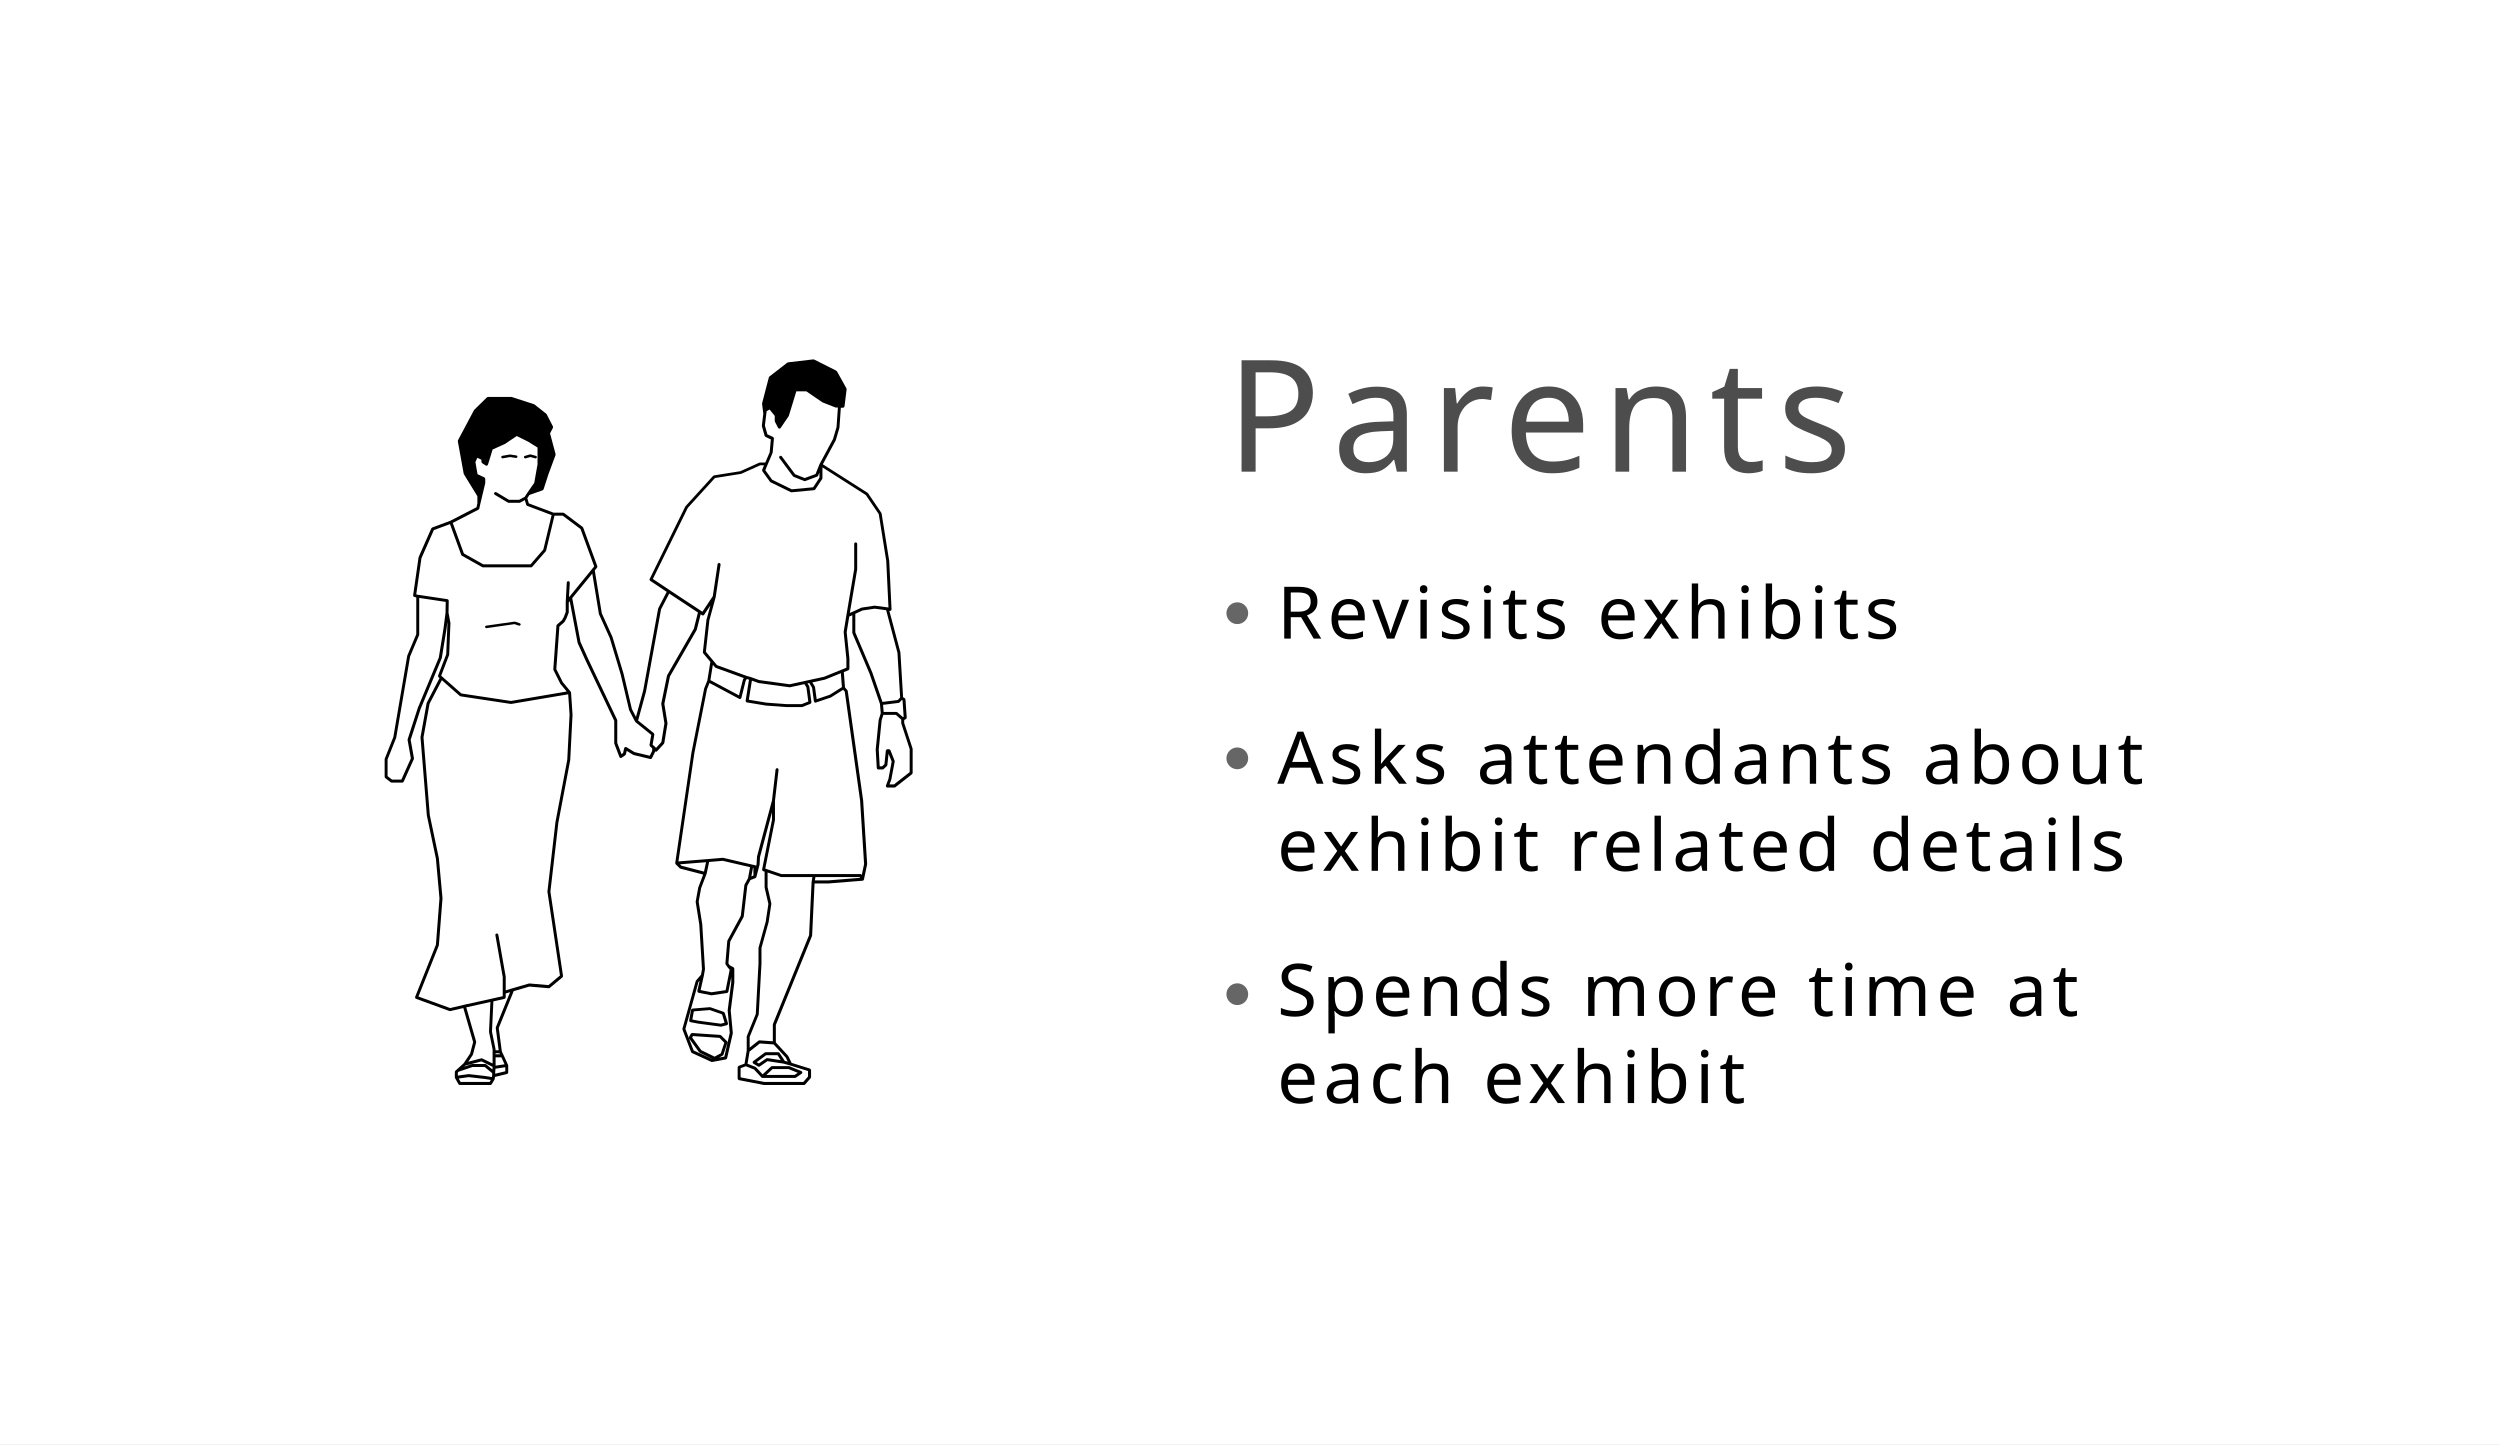
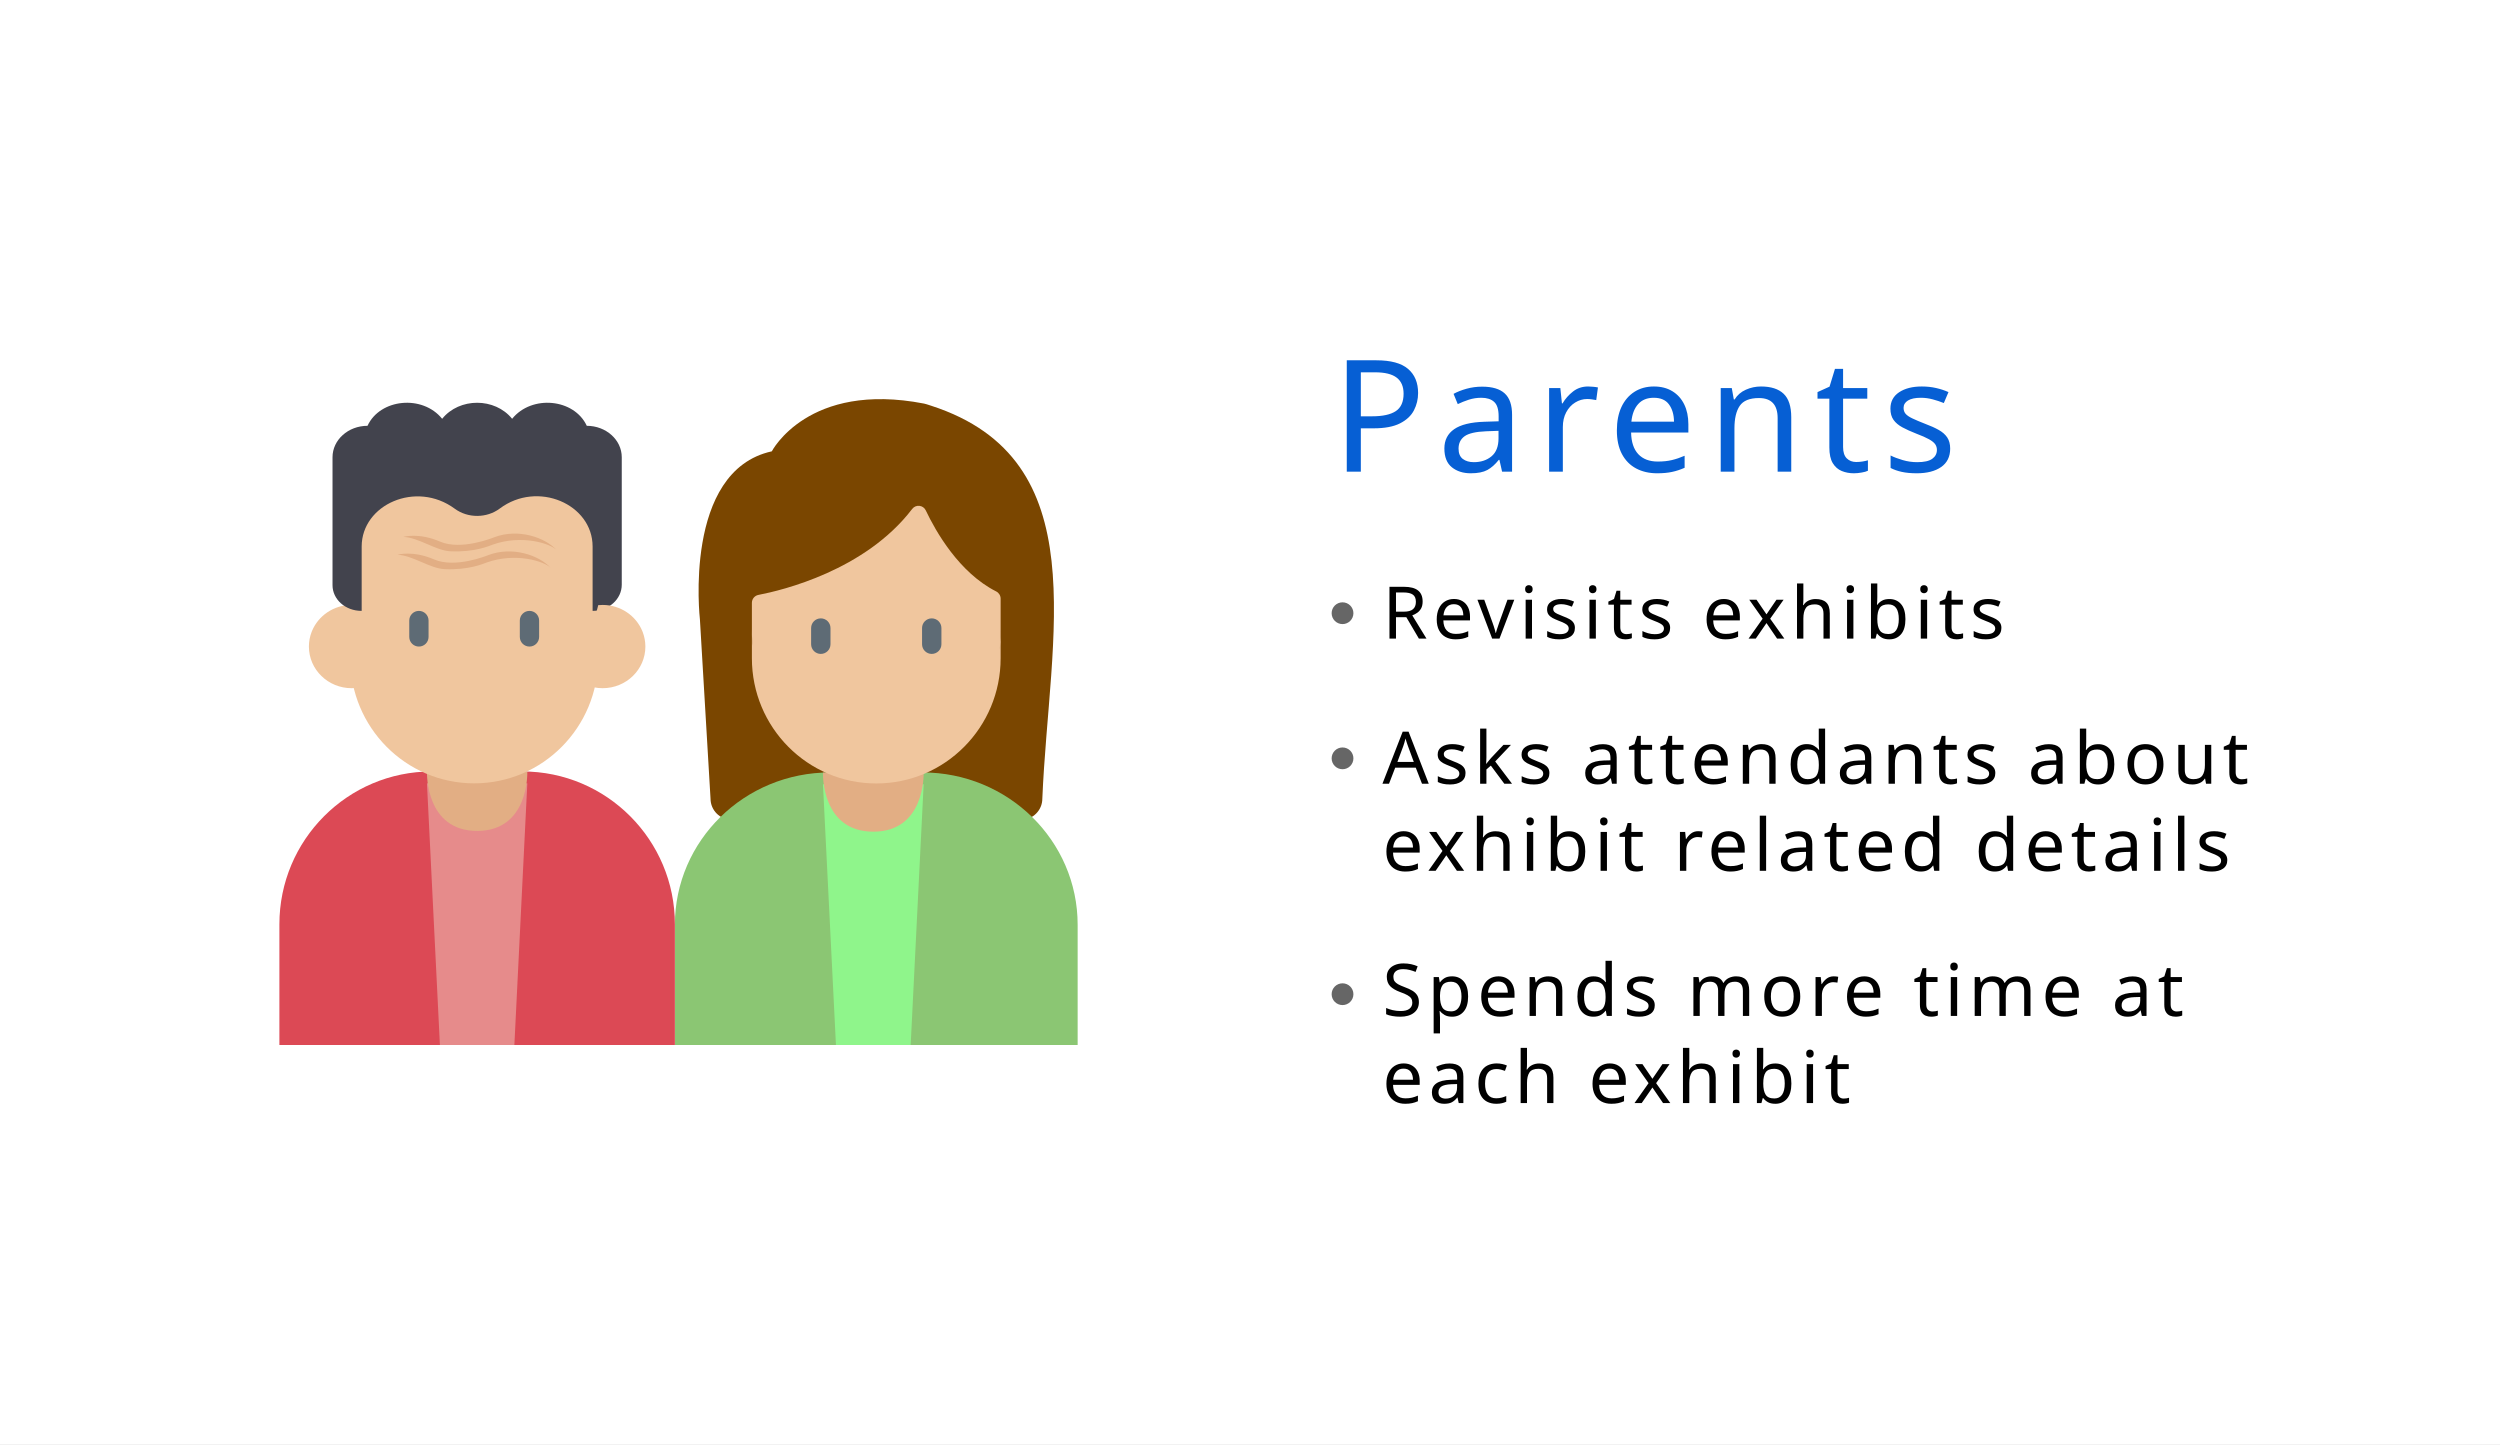
- <svg xmlns="http://www.w3.org/2000/svg" width="689" height="398">
-   <style>.B{font-family:AvenirNextforINTUIT-Regular, AvenirNext forINTUIT}</style>
-   <g fill-rule="evenodd">
-     <path fill="#fff" d="M0 0h689v398H0z" />
-     <g fill="#000" fill-rule="nonzero">
-       <path d="M179.035 159.536c-.023.043-.004.093-.008.138-.006.052-.025.1-.01.15s.052.083.085.128c.027.037.035.085.074.114l4.575 3.05-2.33 4.493c-.01.02.002.043-.006.062s-.03.03-.033.052l-4.12 22.57-1.988 7.284-1.116-2.153-2.312-9.768c-.008-.017-.004-.02-.006-.025l-3.023-10.055c-.002-.01-.014-.012-.02-.023s.004-.02 0-.03l-2.944-6.516-1.936-11.788.638-.785c.012-.014.006-.035.014-.05.03-.045.037-.09.043-.145s.02-.1.006-.155c-.004-.017.008-.033.002-.052l-3.895-10.63c-.014-.04-.054-.052-.08-.085s-.027-.076-.06-.103l-5.114-3.836c-.04-.03-.085-.02-.128-.033s-.074-.05-.122-.05h-2.66l-6.82-2.57-.413-1.42.574-.888 3.645-1.29c.017-.006.02-.025.035-.033.064-.03.112-.076.153-.136.017-.025.04-.04.05-.066.004-.01.014-.014.02-.027l1.335-4.124 1.97-5.328c.017-.043-.006-.08-.004-.124s.03-.083.017-.128l-1.53-5.716.8-1.54c.006-.012-.002-.025.004-.037.02-.048.012-.1.012-.153s.008-.105-.012-.153c-.006-.012.002-.025-.004-.037l-1.744-3.372c-.014-.03-.045-.035-.066-.056s-.02-.058-.043-.08l-3.252-2.558c-.023-.017-.048-.008-.072-.02s-.03-.04-.056-.048l-6.102-1.973c-.023-.008-.043.008-.064.006s-.04-.027-.062-.027h-6.453c-.062 0-.1.04-.16.066-.043.02-.093.02-.128.052l-3.488 3.425c-.017.017-.012.043-.027.06s-.04.02-.048.04l-4.416 8.31c-.025.043-.006.093-.014.138s-.035.08-.027.128l1.626 8.945c.006.03.03.045.043.072s-.004.048.01.07l3.717 6.06v1.932l-.24 1.1-7.244 3.737-4.972 1.847c-.05.02-.072.07-.112.103-.043.04-.1.064-.122.118h-.002l-3.488 7.904c-.008.02.004.037-.002.052-.006.023-.027.033-.03.056l-1.5 10.458c-.008.052.027.093.037.14.012.054.008.11.04.153s.076.052.12.08.076.076.132.09l.54.107V174.8l-2.465 5.85c-.006.017.004.03 0 .045s-.023.027-.027.043l-3.83 22.397-2.366 5.94c-.01.03.006.052 0 .08s-.03.045-.03.074v4.88c0 .01.01.017.01.027.004.054.037.093.06.143s.037.1.076.132c.008.006.006.02.014.027l1.5 1.16a.42.42 0 0 0 .252.085h2.965c.097 0 .184-.043.258-.11.025-.017.037-.037.054-.06s.05-.043.064-.074l2.8-6.218c.02-.04-.002-.08.004-.122s.035-.076.027-.122l-.91-5.074 2.752-8.54 5.804-13.926c.006-.017-.004-.033 0-.048s.023-.027.027-.043l1.28-7.904.246-1.897.033.17-.343 8.613-2.242 5.86c-.012.03.006.058.002.09a.37.37 0 0 0 .004.151.35.35 0 0 0 .066.136c.02.025.014.058.04.08l.283.25-3.51 6.747c-.01.02.002.04-.006.06s-.03.033-.035.056l-1.686 9.352c-.004.02.012.037.012.056s-.02.033-.017.052l1.744 21.498c0 .008.012.017.012.025s-.006.017-.004.027l2.492 11.88.986 10.935-.984 12.796-5.726 14.352c-.02.058.002.103.002.15 0 .06-.017.12.006.174.023.043.072.068.1.105s.06.09.114.11l9.25 3.374a.42.42 0 0 0 .141.025c.03 0 .062-.004.095-.012l3.57-.837 2.71 9.392-.827 3.138-1.798 2.686-1.822 1.653-.46.4c-.048.052-.054.105-.076.153s-.058.09-.06.145l-.006 1.527c0 .01.01.02.012.027s-.01.02-.008.03c.004.033.03.048.04.076.008.023-.004.045.008.068l.932 1.682c.008.017.03.01.04.025.074.11.18.2.32.2h8.482c.136 0 .242-.076.316-.182.01-.012.03-.008.04-.02l.754-1.275c.014-.025.002-.048.01-.072s.04-.043.043-.074l.08-.6 3.33-.806c.04-.008.056-.045.09-.064.048-.03.09-.048.126-.093s.043-.087.056-.138c.012-.04.043-.062.043-.105v-1.92c0-.01-.012-.02-.012-.03s.01-.02.008-.033c-.004-.02-.027-.033-.033-.052s.006-.037-.002-.056l-1.22-2.67-.496-1.052-.85-6.45 4.126-10.173 4.325-1.258 5.327.46c.012.002.025.002.037.002.093 0 .188-.033.264-.097l3.488-2.905c.014-.012.012-.033.025-.043.04-.04.05-.085.07-.134s.04-.093.04-.147c-.002-.02.014-.033.012-.052l-3.482-23.254 2.2-19.033 3.252-17.13c.002-.01-.006-.02-.006-.027s.014-.02.014-.03l.64-12.493c0-.012-.01-.017-.01-.03s.008-.012.008-.02l-.407-6.1c0-.008-.008-.012-.008-.02s.006-.014.004-.023c-.006-.04-.04-.058-.056-.09s-.008-.072-.033-.105l-2.18-2.638-1.787-3.572.85-11.747 1.327-1.165c.025-.02.023-.054.04-.08.012-.017.04-.008.048-.03l.525-.928c.004-.008 0-.02.004-.027s.02-.02.023-.03l.58-1.512c.01-.025-.006-.048-.002-.074s.03-.043.03-.072v-2.702l.277-.343 2.157 11.433c.004.02.02.03.027.045s-.004.033.002.048l2.15 4.762 7.926 16.66v6.18c0 .03.025.045.03.072s-.012.05-.002.074l1.393 3.66c.008.02.03.033.04.048s.002.03.01.043.03.008.04.02c.08.09.18.155.3.155a.37.37 0 0 0 .147-.029c.014-.004.02-.02.03-.03.02-.01.043-.006.06-.02l1-.694c.083-.066.14-.145.165-.246l.22-.952 1.775 1.093c.027.017.056.012.085.025.014.004.02.02.035.025l4.593 1.105a.39.39 0 0 0 .097.012c.085 0 .163-.033.23-.08.025-.017.04-.04.058-.06.027-.03.06-.05.08-.09l.872-1.744c.017-.03 0-.06.006-.093.006-.023.025-.037.027-.06.07.052.15.093.236.093.1 0 .2-.037.28-.11.006-.004.004-.012.008-.02s.014-.002.02-.008l1.86-2.033c.023-.023.014-.056.03-.083.025-.043.064-.076.072-.128l.872-5.345c.004-.025-.017-.043-.017-.066s.02-.04.017-.064l-.86-5.328 1.54-7.532 7.348-12.784c.008-.014 0-.035.006-.05.01-.02.03-.033.037-.052l1.077-4.258.384.258c.07.043.15.068.23.068.132 0 .264-.064.343-.186l1.725-2.587-1.074 3.934c-.002.012.006.02.004.033s-.014.02-.017.033l-.988 8.886c-.002.05.03.085.037.128.017.062.017.13.056.18l1.97 2.363-.833 5.167-.855 2.11c-.006.012.004.027 0 .04s-.02.02-.023.035l-3.488 17.604c.002.014-.004.017-.004.02l-4.476 30.443c-.002.012.008.02.008.03-.002.02-.006.03-.004.048-.002.06.033.087.045.126.02.043.025.085.054.12.006.01.004.023.012.03l1.105 1.105c.03.03.068.025.103.043s.048.054.087.066l6.292 1.626-1.343 3.52c-.006.014.004.027.002.04s-.02.02-.023.035l-.698 3.832c-.004.027.014.043.014.068s-.02.043-.017.07l.988 6.198.748 12.303-.262 1.53-1.378 1.597c-.023.025-.014.056-.03.085s-.048.04-.056.072l-3.66 13.13c-.012.045.012.085.017.128s-.02.087-.004.13l2.38 6.214c.037.097.1.16.194.21.01.006.01.02.02.023l5.348 2.442a.42.42 0 0 0 .172.037c.025 0 .05-.004.074-.008l3.777-.698c.027-.004.04-.03.062-.04.062-.023.114-.052.157-.1.027-.03.043-.056.058-.093.014-.03.043-.048.05-.08l1.57-6.855c.006-.025-.012-.043-.012-.066s.023-.04.02-.062l-.576-6.173.984-7.68c.002-.01-.008-.017-.006-.027s.01-.017.01-.027v-3.836c0-.023-.023-.04-.025-.06-.008-.054-.03-.09-.058-.138s-.052-.085-.1-.118c-.02-.014-.02-.04-.04-.048l-1.023-.535-.38-.547.502-5.985 3.68-6.776c.012-.025 0-.052.008-.076s.035-.043.04-.072l.977-8.462.878-1.6 1.37-.525c.017-.006.02-.027.037-.035.03-.017.058-.027.085-.048s.035-.054.054-.083h0c.02-.03.043-.05.056-.085.004-.012.017-.02.02-.033l.872-3.37c.004-.014-.008-.027-.006-.04s.02-.025.02-.04l.114-2.045 3.304-12.37v2.093l-2.723 13.674c-.01.045.02.083.027.128.006.056.002.11.03.157s.074.068.12.1c.037.03.054.072.1.09l.413.134v4.35c0 .02.017.027.02.043s-.012.03-.008.048l1.027 4.458-.736 4.892-1.97 7.125c-.006.02.01.037.006.054s-.023.035-.023.054v4.276l-.75 13.937-2.47 6.092c-.01.03.006.052 0 .08s-.03.043-.03.074v3.86l-.595 3.566-1.634.616c-.03.01-.04.043-.064.058-.045.03-.08.058-.112.105s-.045.087-.058.138c-.006.03-.035.05-.035.083v3.138c0 .043.035.072.045.114.017.052.025.1.058.14s.08.06.128.085c.037.02.058.058.1.066l6.856 1.335c.027.004.052.008.08.008h11.042c.122 0 .223-.054.3-.136l1.523-1.75c.035-.04.03-.09.045-.136s.054-.083.054-.132v-1.973c0-.037-.03-.058-.04-.093-.014-.054-.027-.095-.058-.138s-.07-.07-.118-.1c-.03-.02-.043-.052-.076-.062l-5.06-1.574-.907-1.872c-.01-.02-.035-.025-.045-.043s-.006-.043-.023-.058l-3.376-3.657v-4.816l9.964-24.502c.01-.025-.006-.043 0-.068s.03-.04.03-.068l.68-14.364h3.847c.01 0 .023 0 .033-.002l9.358-.754c.01-.002.014-.01.025-.012.045-.006.093-.01.136-.035.012-.006.012-.02.025-.03.025-.017.043-.033.064-.052.03-.03.04-.06.056-.095s.045-.054.054-.087c.002-.008.008-.012.01-.02l.874-4.183c.004-.023-.012-.04-.012-.058s.02-.033.02-.052l-1.105-17.488c-.008-.02 0-.025-.002-.033l-4.242-30.158c-.006-.043-.043-.066-.06-.105s-.01-.076-.037-.107l-.665-.77-.318-4.2 1.29-.527c.03-.01.035-.04.058-.056.045-.03.08-.06.1-.11.033-.043.048-.085.058-.136.006-.03.033-.048.033-.08v-2.793c0-.008-.008-.012-.008-.02s.006-.014.006-.023l-.748-7.268.71-4.312.84-.36v4.836c0 .03.027.048.033.076s-.012.056 0 .085l4.703 11.084 2.885 8.37.217 2.59-.556 1.725c-.006.017.006.03.004.045s-.02.023-.023.04l-.812 8.136c-.002.014.01.023.01.037s-.01.02-.01.03l.29 5.06c.004.062.045.11.074.16.02.037.023.08.05.11.074.074.176.12.287.12h1.22a.41.41 0 0 0 .283-.114l.872-.816c.014-.012.012-.037.025-.052.048-.058.097-.122.105-.207l.33-3.146.866 2.16-.9 4.778-.688 1.83c-.01.027.008.05.002.074s-.03.043-.03.07c0 .033.03.052.035.083.012.052.027.093.058.138s.064.074.112.105c.027.017.035.048.064.058a.36.36 0 0 0 .145.029h1.975c.09 0 .18-.03.254-.09l4.59-3.6c.008-.006.006-.017.012-.023.043-.037.056-.09.08-.14s.052-.085.056-.136c0-.008.01-.014.01-.025v-6.62c0-.025-.023-.04-.027-.062s.014-.043.006-.066l-2.304-7.026v-.84l.47-.236c.027-.012.033-.043.052-.06a.38.38 0 0 0 .099-.116c.03-.05.043-.09.05-.147.002-.027.027-.045.025-.074l-.35-5.05c-.002-.017-.02-.027-.02-.04-.01-.056-.04-.095-.07-.143-.03-.04-.048-.08-.09-.112-.014-.01-.017-.03-.033-.04l-.44-.24-.74-12.323c0-.012-.017-.02-.02-.035s.01-.03.006-.045l-3.035-11.414.13.02.062.004h.02c.025-.002.04-.025.06-.03.076-.02.147-.04.202-.095.03-.03.037-.064.056-.1s.06-.072.068-.126c.002-.014-.01-.025-.01-.04s.017-.027.017-.043l-.638-13.305c0-.01-.01-.017-.01-.025s.006-.012.004-.02l-2.095-13.073c-.006-.033-.035-.048-.045-.076s0-.064-.02-.09l-3.66-5.404c-.02-.027-.05-.03-.072-.048s-.025-.052-.048-.068l-12.346-7.873 3.538-6.574c.006-.012-.002-.025.004-.037s.025-.025.03-.043l.988-3.37c.004-.017-.008-.03-.006-.045s.02-.025.02-.04l.382-5.483h.603c.1 0 .205-.045.28-.116.03-.03.033-.064.052-.1.03-.048.07-.09.08-.15l.58-4.706c.006-.043-.025-.08-.035-.122s.008-.09-.014-.128l-2.616-4.708c-.023-.04-.066-.048-.097-.076s-.04-.072-.08-.093l-6.102-3.076c-.04-.02-.083-.002-.126-.01s-.068-.037-.1-.033l-6.974.816c-.04.004-.06.037-.095.052s-.08.004-.112.03l-4.94 3.834c-.037.03-.04.072-.062.11s-.07.064-.083.114l-1.86 7.146c-.008.03.012.05.01.08s-.025.048-.02.076l.343 2.686-.4 3.314c-.004.03.02.052.023.08s-.02.052-.01.08l.754 2.675c.02.04.04.054.052.074.037.068.083.126.15.163.01.004.012.02.025.025l1.48.7-.316 3.543-1.205 2.824h-1.47c-.033 0-.052.03-.083.035s-.058-.01-.087.002l-5.234 2.36-7.27 1.155c-.048.008-.076.048-.118.07s-.09.023-.124.058l-7.614 8.367c-.014.014-.008.04-.02.054s-.037.02-.045.04l-9.82 19.98zm-29.294-8.086l-3.533 4.08H133.2l-5.354-3.006-3.075-8.404 7.114-3.667c.012-.006.012-.02.025-.03.058-.037.095-.09.128-.153.017-.03.04-.048.048-.08.002-.008.01-.01.012-.02l.29-1.34 1.335-5.628c.004-.02-.01-.03-.008-.045.002-.02.02-.03.02-.048v-1.16c0-.027-.023-.043-.03-.066a.35.35 0 0 0-.058-.14c-.03-.045-.056-.08-.1-.112-.02-.017-.025-.043-.048-.054l-1.897-.9-.58-3.324.533-1.186 1.124.525v.61c0 .017.017.03.02.043.006.052.033.09.056.136s.045.093.09.128c.012.008.012.03.027.037l.988.64c.02.014.045.01.068.02.014.006.02.023.035.03.04.012.08.02.122.02.126 0 .227-.07.304-.165.012-.012.033-.008.043-.025s.002-.033.008-.048c.012-.02.033-.033.04-.054l1.283-4.18 3.314-1.492c.008-.004.01-.017.02-.02.014-.008.03-.004.043-.012l3.287-2.192 3.137 1.566 2.58 1.61v4.615l-.905 5.11-1.926 2.772-.705 1.085-1.558.828H140.3l-3.502-2.09a.42.42 0 0 0-.566.143c-.118.196-.052.45.143.566l3.602 2.15c.066.04.138.058.213.058h2.965c.066 0 .132-.017.194-.048l1.294-.7.382 1.312c.004.012.017.017.02.03.012.03.033.048.052.074a.36.36 0 0 0 .145.134c.014.008.02.03.035.033l6.75 2.543-2.283 9.478zm-33.567 2.34l3.393-7.69 4.447-1.653 3.1 8.5a.42.42 0 0 0 .176.207l5.59 3.148a.39.39 0 0 0 .202.052h13.305c.122 0 .223-.054.3-.136l3.736-4.303c.02-.023.012-.05.025-.074.02-.035.054-.058.064-.1l2.304-9.62h2.27l4.905 3.68 3.77 10.294-.605.744-6.348 7.774.22-4.004c.014-.225-.16-.424-.388-.436-.246.004-.424.16-.434.4l-.29 5.29c.004.014-.002.017-.002.023v2.77l-.543 1.415-.473.837-1.403 1.233c-.08.07-.13.167-.138.28l-.872 12.028c-.002.04.027.066.035.105s-.01.072.008.11l1.86 3.717c.01.02.03.03.04.043.006.01.002.025.01.037l1.752 2.122-15.384 2.603-13.646-2.066-5.25-4.62-.312-.28 2.165-5.66c.008-.023-.006-.043-.002-.064s.03-.04.03-.066l.347-8.716c0-.02-.017-.03-.02-.045s.012-.03.01-.043l-.512-2.744.056-3.336c0-.048-.035-.08-.05-.126s-.02-.1-.054-.14-.087-.056-.136-.08c-.04-.02-.064-.06-.112-.068l-8.116-1.215-.486-.097 1.442-10.024zm4.777 27.373l-5.794 13.902c-.002.025-.01.027-.012.033l-2.8 8.654c-.01.035.01.064.008.1s-.03.064-.023.1l.905 5.047-2.626 5.857h-2.554l-1.24-.952v-4.6l2.354-5.91c.006-.012-.004-.025 0-.04s.023-.027.025-.043l3.83-22.378 2.48-5.888c.012-.03-.004-.054 0-.083s.033-.045.033-.076v-10.098l7.302 1.095-.05 2.994-.576 4.44-1.27 7.848zm18.1 94.125c.04-.008.06-.048.095-.066.048-.027.09-.045.126-.09s.043-.09.058-.14c.012-.04.043-.066.043-.107V273.8l1.203-.362-3.918 9.66c-.014.037.004.07 0 .107s-.033.064-.027.103l.8 6.154h-.858v-.28c0-.014-.014-.025-.017-.04s.01-.03.008-.043l-.98-4.774.39-8.35 3.064-.686zm-4.102 22.886h-8.007l-.52-.94 2.78-.376 4.463.512 1.606.254-.322.55zm-6.653-4.5l4.4-1.155 3.06 1.506v.136l-.048.585-1.717-1.42c-.04-.03-.087-.025-.13-.04s-.08-.054-.13-.054h-3.544c-.025 0-.04.023-.064.027s-.043-.012-.068-.004l-2.07.702.3-.283zm5.498 2.88l-4.55-.525c-.02-.004-.033.012-.05.014s-.033-.017-.05-.014l-2.963.4v-.85l.262-.225 3.812-1.29h3.327l2.058 1.7v.65l-.056.424-1.79-.28zm2.674-.975l.087-1.045 2.7-.405v1.116l-2.777.67v-.337zm.118-1.886v-2.3h1.59l.882 1.932-2.47.37zm0-3.13v-.28h1.07l.13.28h-1.2zm-1.816-6.23c0 .02.017.03.02.048s-.014.035-.01.052l.98 4.785v3.882l-2.835-1.392c-.048-.025-.1-.006-.15-.01s-.09-.03-.134-.02l-3.597.942 1.256-1.884c.012-.017.002-.037.012-.056.012-.025.037-.04.043-.066l.872-3.314c.01-.04-.014-.07-.014-.107s.023-.072.012-.114l-2.725-9.454 6.656-1.475-.384 8.183zm16.103-38.666c-.002.02.014.033.014.05s-.017.037-.014.058l3.453 23.072-3.176 2.646-5.234-.45c-.03-.002-.045.02-.074.025s-.05-.02-.076-.01l-4.598 1.337-1.79.54v-3.688c0-.014-.014-.023-.014-.035s.01-.025.008-.037l-2.033-11.56c-.04-.225-.258-.376-.477-.335a.41.41 0 0 0-.337.475l2.027 11.528v5.27l-3.048.68-7.612 1.686-3.84.903-8.722-3.18 5.593-14.015c.008-.023-.006-.04 0-.062s.027-.037.03-.06l1-12.895c0-.014-.01-.023-.01-.035s.012-.023.01-.035l-1-10.982c0-.008-.01-.012-.012-.025s.006-.014.004-.023l-2.492-11.88-1.738-21.417 1.67-9.25 3.387-6.504 4.95 4.357c.037.033.085.03.128.048.03.012.048.043.083.048l13.892 2.1a.38.38 0 0 0 .068-.006l15.706-2.657.376 5.61-.64 12.464-3.246 17.102c.002.023-.004.025-.004.03l-2.21 19.118zm6.835-80.833l5.52-6.758 1.827 11.127c.004.02.023.03.03.05s-.006.037.002.052l2.957 6.545 3.01 10.02 2.32 9.8c.004.02.023.03.03.045s-.004.033.004.048l1.626 3.138c.014.02.025.023.03.033.014.023.035.04.052.056s.01.033.025.043l4.343 3.508-.48 2.783c-.004.02.012.035.012.054-.002.054.017.095.035.147s.033.097.07.136c.012.012.01.035.025.048l.6.514v.7l-.68 1.36-4.21-1.012-2.21-1.36c-.02-.012-.043 0-.066-.01s-.033-.035-.056-.04c-.033-.008-.06.014-.093.017-.056 0-.1.004-.15.025a.35.35 0 0 0-.12.087c-.025.025-.062.03-.08.058-.012.02-.002.043-.01.066s-.037.033-.043.056l-.312 1.357-.426.3-1.174-3.09v-6.202c0-.035-.03-.054-.037-.087s.01-.06-.004-.09l-7.96-16.73-2.132-4.723-2.285-12.07zm33.517 8.445l-7.352 12.8c-.012.02 0 .043-.008.064s-.033.035-.04.058l-1.57 7.67c-.006.03.014.048.014.076s-.02.043-.017.072l.862 5.338-.84 5.157-1.473 1.61-.33-.362c-.017-.012-.023-.017-.03-.02l-.583-.504.48-2.79c.004-.02-.014-.037-.014-.058.002-.054-.014-.1-.033-.15s-.035-.09-.072-.13c-.014-.017-.012-.04-.03-.052l-4.323-3.49 2.194-8.05c.002-.006-.004-.014-.002-.02l4.122-22.554 2.26-4.36 7.914 5.22-1.13 4.483zm5.823 10.646c.02.027.056.02.083.04.035.03.05.07.093.085l7.788 2.832-.188.25c-.017.025-.008.052-.02.076s-.043.04-.05.07l-1.093 4.365-7.875-4.198.68-4.22.583.698zm-3.02 56.284l-6.213-1.607-.395-.4 7.16-.578-.552 2.576zm-1.833 32.9c-.012.062.02.105.027.157s.002.114.033.157.083.06.128.09.072.08.128.09l3.498.696c.03.004.054.008.08.008.02 0 .04-.002.06-.004l4.244-.638c.03-.004.043-.033.066-.04.064-.025.12-.048.163-.1.03-.03.043-.062.06-.1s.045-.052.054-.09l.8-4.045v1.444l-.986 7.698c-.002.017.012.03.012.043s-.017.03-.014.045l.574 6.15-1.496 6.528-1.424.262.977-.53c.006-.004.008-.012.014-.017a.41.41 0 0 0 .18-.215l.004-.014 1.1-3.3c.008-.025-.008-.043-.004-.066.008-.056.002-.1-.012-.155s-.025-.095-.056-.136c-.014-.02-.008-.045-.027-.064l-1.626-1.624c-.04-.04-.09-.04-.138-.058s-.074-.058-.126-.06l-7.76-.525c-.025 0-.04.02-.062.025-.045.008-.08.027-.124.048a.41.41 0 0 0-.128.103c-.014.02-.04.023-.052.043l-.467.872c-.012.025 0 .048-.006.072a.36.36 0 0 0-.017.149c.004.054.012.1.037.15.01.02.002.045.017.066l2.732 3.776c.02.025.05.02.072.04.03.03.043.072.083.093l3.478 1.686-.048.008-5.075-2.318-2.273-5.93 3.6-12.912.316-.368-.63 2.8zm1.085 16.323l-2.52-3.483.217-.41 7.31.496 1.337 1.335-.97 2.915-1.705.926-3.668-1.78zm10.89-37.046l-3.684 6.787c-.014.025 0 .052-.008.08s-.04.048-.04.08l-.523 6.22c-.004.05.03.087.043.134s.002.093.03.134l.523.752c.023.017.02.025.025.033l.566.66-1.124 5.62-3.883.583-3.002-.597.897-4.004.295-1.702c.004-.02-.012-.033-.012-.05s.017-.03.017-.045l-.754-12.38c-.01-.025-.002-.03-.004-.04l-.98-6.148.678-3.725 1.498-3.917c.002-.008-.002-.014 0-.02s.012-.014.014-.025l.696-3.26 3.754-.316 7.52 1.754-.56 3.03-.957 1.746c-.017.03-.002.06-.01.09-.008.023-.035.037-.037.062l-.977 8.46zm3.473-11.082l-.56.217.432-2.35.128.027v2.107zm7.484.386c.043.014.09.023.132.023h8.637l-.21 1.262c-.002.008.006.014.006.023s-.012.014-.012.025l-.23 4.706-.463 9.985-9.968 24.5c-.01.03.006.052 0 .08s-.03.043-.03.074v4.61l-3.684-.26c-.04 0-.066.03-.103.037-.062.012-.128.012-.182.052l-2.41 1.91v-2.954l2.467-6.084c.008-.023-.006-.043 0-.066s.03-.04.03-.066l.754-14.003c-.004-.017 0-.02 0-.023v-4.248l1.96-7.1c.002-.008-.004-.017-.002-.025s.012-.014.014-.025l.752-4.995c.004-.03-.017-.048-.02-.072 0-.03.02-.052.014-.083l-1.035-4.493v-4.02l3.58 1.21zm21.795.023l.114.215-8.707.702h-3.746l.15-.915 12.19-.002zm-20.378 49.733l.56 1.153-.822-.23-1.426-2.194c-.008-.017-.027-.014-.04-.03-.033-.04-.076-.058-.126-.085s-.09-.054-.143-.06c-.014 0-.025-.017-.04-.017h-3.488c-.045 0-.076.037-.12.048-.043.017-.09.006-.128.035l-3.195 2.38c-.023.02-.023.045-.04.066s-.05.025-.066.048c-.017.03-.004.056-.014.085-.02.052-.025.093-.023.15s.014.097.04.15c.012.025.002.056.02.08.014.02.043.012.06.03.023.025.027.058.054.076l1.335.816c.068.04.14.06.215.06a.42.42 0 0 0 .233-.072l2.132-1.477 4.405.67 1.83.516 4.934 1.533v1.514l-1.285 1.483h-10.815l-6.48-1.258V294.4l1.44-.54 2.263.897 2.03 2.198c.083.08.186.132.304.132h8.95a.41.41 0 0 0 .231-.07l1.622-1.1.004-.004c.066-.05.122-.11.15-.186.006-.014-.004-.03 0-.043.014-.05.004-.1-.002-.15s-.004-.105-.033-.153c-.006-.012 0-.03-.008-.04-.025-.037-.066-.04-.097-.064-.033-.03-.045-.068-.09-.087l-3.314-1.34c-.027-.01-.052.006-.08.002s-.045-.033-.074-.033h-4.65c-.054 0-.09.04-.138.056s-.103.017-.143.056l-2.3 2.16-1.804-1.956c-.025-.025-.058-.023-.087-.04s-.037-.052-.066-.064l-2.2-.864.56-3.353 2.827-2.237 3.806.27 3.333 3.61zm-5.044.17h-.012c-.095-.017-.163.02-.233.054-.02.01-.043 0-.062.014h-.002c-.01.008-.02.012-.027.02l-2.02 1.394-.587-.357 2.595-1.934h3.128l.886 1.364-3.668-.556zm1.426 3.027h4.405l2.52 1.018-.88.597h-7.778l1.732-1.616zm25.225-56.57l-.63 3.02c-.008-.014-.025-.014-.035-.027a.36.36 0 0 0-.122-.101.34.34 0 0 0-.136-.056c-.023-.004-.037-.025-.058-.025H215.33l-4.062-1.374-.353-.116 2.66-13.358c.002-.014-.01-.027-.008-.043s.017-.025.017-.04v-5.274l.986-8.503c.027-.227-.134-.432-.362-.46a.42.42 0 0 0-.459.364l-.986 8.5-4.12 15.434c-.004.017.008.03.006.045s-.017.023-.02.04l-.114 2.05-.124.473c-.006-.01-.023-.01-.03-.02-.035-.043-.08-.06-.128-.087-.037-.02-.056-.058-.1-.066l-.864-.174-7.957-1.857c-.025-.004-.043.012-.066.012s-.04-.023-.062-.02l-4.126.35-8.083.65 4.4-29.93 3.476-17.546.686-1.7 8.195 4.374c.02.01.043.008.066.017.012.004.014.017.027.02.035.008.068.012.1.012a.42.42 0 0 0 .229-.079c.023-.014.035-.037.054-.056.03-.027.06-.045.08-.083.008-.017-.002-.033.004-.045.008-.02.027-.03.033-.048l1.203-4.8.302-.403.595.17-.93 5.8c-.008.045.023.083.03.128.01.062.006.13.043.18.025.035.07.04.103.064.052.04.095.093.165.103l5.288.872c.01.002.023.002.033.002l5.616.41h4.242c.05 0 .103-.01.15-.03l2.207-.872c.037-.017.05-.054.08-.08.043-.035.083-.058.112-.107s.03-.09.037-.145c.008-.037.037-.068.03-.11l-.58-4.3c-.004-.033-.035-.045-.043-.074s.002-.062-.014-.09l-.446-.72.475-.105.79 1.302.5 3.75c.002.014.017.023.02.037s-.006.027-.002.04c.017.045.054.076.085.114.02.025.03.052.054.072.072.058.16.095.252.095.02 0 .037-.002.056-.004.035-.01.056-.01.076-.02l4.126-1.394c.012-.004.017-.02.03-.025.02-.008.04-.006.058-.02l3.304-2.078.442.5 4.226 30.036 1.097 17.4zm-29.133-49.84c.023.008.043.008.066.012l8.503 1.17.056.004a.45.45 0 0 0 .089-.01l3.955-.866.556.897.527 3.894-1.833.723h-4.15l-5.556-.405-4.856-.802.845-5.264 1.798.647zm18.303-.915c.033-.014.052-.014.068-.02l4.354-1.764.29 3.834-3.352 2.11-3.608 1.22-.455-3.336c-.004-.033-.033-.05-.043-.08s.004-.056-.012-.083l-.688-1.13 3.445-.75zm13.08-2.002l-4.678-11.036v-5.113l1.975-.913 3.368-.502 3.155.42 3.116 11.726.742 12.327-.647.7-4.226.523-2.796-8.11zm8.45 12.32l-1.533-1.333c-.04-.033-.09-.03-.134-.043s-.083-.056-.134-.056h-3.515l-.163-1.952 4.3-.533c.058-.006.095-.052.143-.08.035-.02.08-.017.107-.045l.653-.696.16.09.314 4.55-.21.1zm-2.27 12.25c.008-.04-.02-.072-.025-.114s.02-.076.002-.118l-1.16-2.905c-.012-.03-.043-.037-.058-.06-.03-.045-.06-.076-.107-.11a.33.33 0 0 0-.138-.058c-.03-.006-.048-.033-.08-.033h-.465c-.054 0-.093.04-.14.058s-.09.02-.124.052c-.045.04-.062.095-.087.15-.02.04-.056.062-.06.107l-.39 3.74-.64.597h-.665l-.267-4.624.806-8.07.473-1.473h3.44l1.484 1.287v.975c0 .025.023.04.027.062s-.014.043-.006.066l2.304 7.026v6.357l-4.32 3.388h-1.238l.488-1.3c.004-.012-.004-.025-.002-.037s.02-.02.02-.033l.928-4.935zm-2.33-55.243l.614 12.786-.254-.04-3.496-.465c-.02-.004-.037.017-.058.017s-.037-.02-.056-.017l-3.488.52c-.023.004-.033.027-.052.033s-.04-.008-.06.002l-2.27 1.05-.92.393 2.025-11.978c.002-.014-.008-.023-.008-.035s.014-.02.014-.035V149.9c0-.227-.186-.413-.413-.413s-.413.186-.413.413v6.94l-2.145 12.69-.754 4.593c-.004.02.012.035.012.052s-.02.037-.017.056l.752 7.3v2.49l-1.3.533h-.002l-4.852 1.967-5.308 1.153-4.17.91-8.377-1.15-2.22-.8c-.02 0-.02-.006-.027-.008l-1.21-.343-8.193-2.977-1.09-1.308-1.975-2.368.963-8.68 1.736-6.36c.002-.008-.004-.017-.004-.025s.012-.014.014-.025l1.337-8.9a.42.42 0 0 0-.349-.473.41.41 0 0 0-.471.347l-1.327 8.805-2.854 4.283-.53-.353h-.002l-8.542-5.638-4.58-3.055 9.637-19.6 7.474-8.212 7.18-1.142c.01 0 .014-.012.025-.012.027-.008.054-.008.08-.02l5.205-2.345h1.035l-.512 1.244c-.008.02.004.035 0 .05-.014.052-.006.097 0 .15s.008.105.035.153c.008.014.002.033.012.048l2.093 2.905c.017.023.05.017.07.037.03.03.043.072.083.093l5.58 2.73c.058.03.122.043.182.043.012 0 .027 0 .04-.002l6.22-.58c.124-.01.22-.08.29-.174.004-.006.014-.002.02-.01l1.918-2.905c.025-.037.01-.076.023-.118s.045-.068.045-.112v-2.967l11.958 7.625 3.564 5.262 2.07 12.95zM229.58 121l-3.695 6.867c-.004.008.002.017-.002.025s-.014.01-.02.02l-1.093 2.733-2.992 1.105-2.65-1.062-3.65-4.904c-.136-.188-.4-.22-.576-.087-.184.136-.22.395-.085.578l3.72 5c.02.027.054.02.076.04.037.033.054.08.1.1l2.905 1.16c.05.02.103.03.153.03a.38.38 0 0 0 .143-.027l3.314-1.223c.012-.006.017-.02.03-.027.072-.035.13-.09.174-.16.008-.014.025-.02.03-.037l.374-.923v1.452l-1.74 2.634-5.905.554-5.38-2.634-1.897-2.63.665-1.59 1.335-3.136c.008-.02-.004-.04 0-.06.008-.025.03-.04.033-.064l.35-3.894c.002-.035-.023-.056-.03-.09-.006-.054-.017-.097-.043-.145s-.06-.08-.105-.114c-.025-.02-.03-.052-.06-.064l-1.57-.73-.682-2.417.395-3.277.09-.673.8-.473 1.426 1.76v1.423c0 .035.03.058.04.09s-.008.068.008.1l.872 1.684c.03.052.072.09.118.124.008.008.008.023.02.03.08.045.153.07.23.07a.42.42 0 0 0 .19-.045c.043-.02.052-.068.085-.1.02-.02.05-.014.066-.037l2.207-3.254c.01-.017.002-.033.01-.048.012-.025.037-.037.043-.062l2.062-6.74h2.763l4.368 3c.017.01.037.008.054.017s.014.023.03.03l3.544 1.392c.05.02.1.03.15.03h.548l-.374 5.378-.97 3.293z" />
-       <path d="M190.74 278.015c-.053.018-.097.034-.137.067s-.057.073-.082.123c-.017.034-.053.05-.06.1l-.532 2.944c-.01.055.023.1.038.152s.004.1.034.138.1.055.137.085.074.07.128.08l.01.002 2.14.402 6.213.835a.32.32 0 0 0 .06.006c.038 0 .074-.006.112-.014l1.536-.394c.063-.016.093-.063.137-.1s.095-.047.12-.1.008-.083.017-.125c.013-.057.042-.113.025-.17l-.9-2.898c-.004-.012-.017-.016-.023-.026-.02-.047-.06-.075-.097-.115s-.065-.08-.116-.1c-.01-.004-.015-.018-.025-.022l-3.667-1.282c-.032-.01-.06.006-.095.004s-.055-.03-.088-.028l-4.793.392c-.044.006-.067.038-.103.05zm4.87.354l3.38 1.183.7 2.313-1.04.267-6.108-.82-1.725-.318.4-2.265 4.374-.358zm-50.83-152.032c.04 0 .078-.007.12-.018l1.254-.366 1.307.368a.46.46 0 0 0 .115.016c.167 0 .32-.1.372-.254.062-.187-.053-.4-.26-.446l-1.422-.4c-.04-.01-.078.01-.12.01s-.074-.02-.115-.01l-1.37.4c-.204.06-.317.26-.253.448.053.152.206.25.37.25zm-6.256-.02c.023 0 .046-.002.07-.005l1.977-.343 1.595.24c.02.004.04.005.06.005.185 0 .347-.125.376-.3.034-.195-.1-.38-.315-.4l-1.662-.252c-.023-.004-.04.014-.063.014s-.042-.018-.067-.013l-2.04.352c-.208.038-.345.223-.305.418.032.17.193.3.374.3zm-4.44 46.8c.022 0 .042-.002.067-.005l7.654-1.1 1.14.396a.48.48 0 0 0 .153.026c.16 0 .308-.08.375-.212.083-.176-.016-.374-.22-.448l-1.246-.43c-.04-.014-.075.003-.115 0s-.065-.027-.107-.022l-7.77 1.103c-.218.032-.37.208-.33.393.034.17.206.3.4.3z" />
-     </g>
-     <text font-family="AvenirNextforINTUIT-Demi, AvenirNext forINTUIT" font-size="43" letter-spacing="3.071" fill="#4d4d4d">
-       <tspan x="338" y="130">Parents</tspan>
+ <svg xmlns="http://www.w3.org/2000/svg" width="689px" height="398px" viewBox="0 0 689 398" version="1.1">
+   <g id="userData2" stroke="none" stroke-width="1" fill="none" fill-rule="evenodd">
+     <rect fill="#FFFFFF" x="0" y="0" width="689" height="398" />
+     <text id="Parents" font-family="AvenirNextforINTUIT-Demi, AvenirNext forINTUIT" font-size="43" font-weight="400" letter-spacing="3.071" fill="#065FD4">
+       <tspan x="367" y="130">Parents</tspan>
    </text>
-     <text font-size="20" letter-spacing="1.429" fill="#000" class="B">
-       <tspan x="352" y="176">Revisits exhibits</tspan>
-       <tspan x="352" y="216">Asks attendants about</tspan>
-       <tspan x="352" y="240">exhibit related details</tspan>
-       <tspan x="352" y="280">Spends more time at</tspan>
-       <tspan x="352" y="304">each exhibit</tspan>
+     <text id="Revisits-exhibits" font-family="AvenirNextforINTUIT-Regular, AvenirNext forINTUIT" font-size="20" font-weight="normal" letter-spacing="1.429" fill="#000000">
+       <tspan x="381" y="176">Revisits exhibits</tspan>
    </text>
-     <g fill="#666">
-       <circle cx="341" cy="169" r="3" />
-       <circle cx="341" cy="209" r="3" />
-       <circle cx="341" cy="274" r="3" />
+     <text id="Asks-attendants-abou" font-family="AvenirNextforINTUIT-Regular, AvenirNext forINTUIT" font-size="20" font-weight="normal" letter-spacing="1.429" fill="#000000">
+       <tspan x="381" y="216">Asks attendants about</tspan>
+       <tspan x="381" y="240">exhibit related details</tspan>
+     </text>
+     <text id="Spends-more-time-at" font-family="AvenirNextforINTUIT-Regular, AvenirNext forINTUIT" font-size="20" font-weight="normal" letter-spacing="1.429" fill="#000000">
+       <tspan x="381" y="280">Spends more time at</tspan>
+       <tspan x="381" y="304">each exhibit</tspan>
+     </text>
+     <circle id="Oval" fill="#666666" cx="370" cy="169" r="3" />
+     <circle id="Oval" fill="#666666" cx="370" cy="209" r="3" />
+     <circle id="Oval" fill="#666666" cx="370" cy="274" r="3" />
+     <g id="Group" transform="translate(77, 110)">
+       <g id="Group-21" transform="translate(109, 0)">
+         <path d="M36.926,115.945 L15.671,115.945 C12.453,115.945 9.821,113.32 9.821,110.113 L6.896,60.697 C6.896,60.697 2.163,19.764 26.712,14.386 C26.712,14.386 36.694,-4.978 68.661,1.226 C69.046,1.3 69.494,1.448 70.665,1.831 C116.337,16.664 103.161,64.949 101.266,110.113 C101.266,113.321 98.634,115.945 95.416,115.945 L72.804,115.945" id="Path" fill="#7A4600" fill-rule="nonzero" />
+         <path d="M0,178 L0,144.872 C0,121.681 19.163,102.881 42.801,102.881 L68.199,102.881 C91.837,102.881 111,121.681 111,144.872 L111,178 L0,178 Z" id="Path" fill="#8BC673" fill-rule="nonzero" />
+         <polygon id="Path" fill="#8FF58B" fill-rule="nonzero" points="68.559 106.147 40.809 106.147 44.388 178 64.98 178" />
+         <path d="M54.684,119.211 C68.916,119.211 68.573,103.503 68.555,102.909 C68.067,102.892 67.577,102.881 67.084,102.881 L42.391,102.881 C41.862,102.881 41.336,102.894 40.812,102.913 C40.793,103.588 40.491,119.211 54.684,119.211 Z" id="Path" fill="#E2AE84" fill-rule="nonzero" />
+         <g id="Group-18" transform="translate(21.22059, 29.39449)" fill="#F0C69E" fill-rule="nonzero">
+           <path d="M34.277,72.391 C60.549,72.391 68.554,53.063 68.554,34.002 L68.554,25.592 C68.554,24.749 68.078,23.983 67.33,23.604 C57.112,18.437 50.671,7.072 47.923,1.27 C47.212,-0.231 45.184,-0.448 44.177,0.87 C31.22,17.836 8.33,23.31 1.79,24.565 C0.75,24.765 -2.99778302e-13,25.683 -2.99778302e-13,26.75 L-2.99778302e-13,34.003 C-2.99778302e-13,53.063 7.862,72.391 34.277,72.391 L34.277,72.391 Z" id="Path" />
+           <path d="M34.277,68.514 C15.346,68.514 -3.13404588e-13,53.063 -3.13404588e-13,34.002 L-3.13404588e-13,42.014 C-3.13404588e-13,61.075 15.346,76.526 34.277,76.526 C53.207,76.526 68.554,61.075 68.554,42.014 L68.554,34.002 C68.554,53.063 53.207,68.514 34.277,68.514 Z" id="Path" />
+         </g>
+         <g id="Group-19" transform="translate(37.54412, 60.42202)" fill="#5E6B75">
+           <rect id="Rectangle" x="8.82744858e-13" y="0" width="5.338" height="9.798" rx="2.669" />
+           <rect id="Rectangle" x="30.574" y="0" width="5.338" height="9.798" rx="2.669" />
+         </g>
+       </g>
+       <g id="Group-20" transform="translate(0, 1)">
+         <path d="M109,177 L0,177 L0,143.753 C0,120.479 18.817,101.611 42.03,101.611 L66.97,101.611 C90.182,101.611 109,120.479 109,143.753 L109,177 Z" id="Path" fill="#DC4955" fill-rule="nonzero" />
+         <polygon id="Path" fill="#E68B8B" fill-rule="nonzero" points="68.328 104.889 40.672 104.889 44.238 177 64.762 177" />
+         <path d="M54.5,118 C68.684,118 68.343,102.236 68.325,101.64 C67.838,101.623 67.35,101.611 66.859,101.611 L42.248,101.611 C41.721,101.611 41.197,101.624 40.675,101.644 C40.655,102.321 40.354,118 54.5,118 Z" id="Path" fill="#E2AE84" fill-rule="nonzero" />
+         <path d="M19.912,55.722 C20.323,55.722 20.73,55.743 21.13,55.783 L21.13,55.783 L24.403,68.585 L21.147,70.617 L21.147,70.617 L24.403,73.588 L22.313,78.427 C21.538,78.584 20.735,78.667 19.912,78.667 C13.407,78.667 8.134,73.53 8.134,67.194 C8.134,65.79 8.394,64.445 8.869,63.201 L8.869,63.201 L8.979,62.924 C10.718,58.703 14.957,55.722 19.912,55.722 Z" id="Combined-Shape" fill="#F0C69E" fill-rule="nonzero" />
+         <path d="M87.851,70.422 C87.851,89.458 72.555,104.889 53.687,104.889 C34.818,104.889 19.522,89.458 19.522,70.422 L19.522,70.422 L19.522,62.421 L19.522,62.421 L20.129,24.749 C20.129,23.52 77.333,20.947 85.596,25.713 C86.284,26.109 87.851,48.016 87.851,48.815 L87.851,48.815 Z" id="Combined-Shape" fill="#F0C69E" fill-rule="nonzero" />
+         <g id="Group-19" transform="translate(35.79104, 57.36111)" fill="#5E6B75">
+           <rect id="Rectangle" x="0" y="0" width="5.32" height="9.833" rx="2.66" />
+           <rect id="Rectangle" x="30.471" y="0" width="5.32" height="9.833" rx="2.66" />
+         </g>
+         <path d="M44.857,4.421 C49.611,-1.47 59.379,-1.473 64.143,4.421 C64.14,4.421 64.14,4.424 64.14,4.424 L64.146,4.424 C64.146,4.424 64.146,4.421 64.143,4.421 C69.566,-2.289 81.254,-1.134 84.715,6.353 C90.038,6.353 94.358,10.234 94.358,15.016 L94.358,50.142 C94.358,54.13 90.761,57.361 86.322,57.361 L86.322,39.626 C86.322,27.921 71.137,21.361 60.733,29.153 C57.128,31.851 51.937,31.86 48.325,29.196 C37.682,21.349 22.678,28.056 22.678,39.626 L22.678,57.361 C18.076,57.361 14.642,54.098 14.642,50.29 L14.642,15.016 C14.642,10.231 18.959,6.353 24.285,6.353 C27.738,-1.123 39.426,-2.299 44.857,4.421 Z" id="Path" fill="#42434D" fill-rule="nonzero" />
+         <path d="M76.463,40.659 C74.732,38.748 66.669,36.26 58.737,39.12 C57.889,39.426 53.823,41.253 47.111,40.935 C43.068,40.743 38.45,37.168 34.164,36.967 C34.164,36.967 38.378,35.71 44.257,38.259 C50.079,40.769 58.707,37.261 59.236,37.059 C65.731,34.589 73.165,37.017 76.463,40.659" id="Fill-28" fill="#E2AE84" />
+         <path d="M74.836,45.575 C73.105,43.665 65.043,41.176 57.11,44.036 C56.262,44.343 52.196,46.17 45.484,45.852 C41.441,45.66 36.823,42.085 32.537,41.884 C32.537,41.884 36.751,40.627 42.631,43.176 C48.452,45.686 57.08,42.178 57.61,41.976 C64.104,39.506 71.538,41.934 74.836,45.575" id="Fill-28" fill="#E2AE84" />
+         <path d="M89.088,55.722 C94.043,55.722 98.282,58.703 100.021,62.924 L100.131,63.201 L100.131,63.201 C100.606,64.445 100.866,65.79 100.866,67.194 C100.866,73.53 95.593,78.667 89.088,78.667 C88.265,78.667 87.462,78.584 86.687,78.427 L84.597,73.588 L87.853,70.616 L84.597,68.585 L87.87,55.783 C88.27,55.743 88.677,55.722 89.088,55.722 Z" id="Combined-Shape" fill="#F0C69E" fill-rule="nonzero" />
+       </g>
    </g>
  </g>
</svg>
